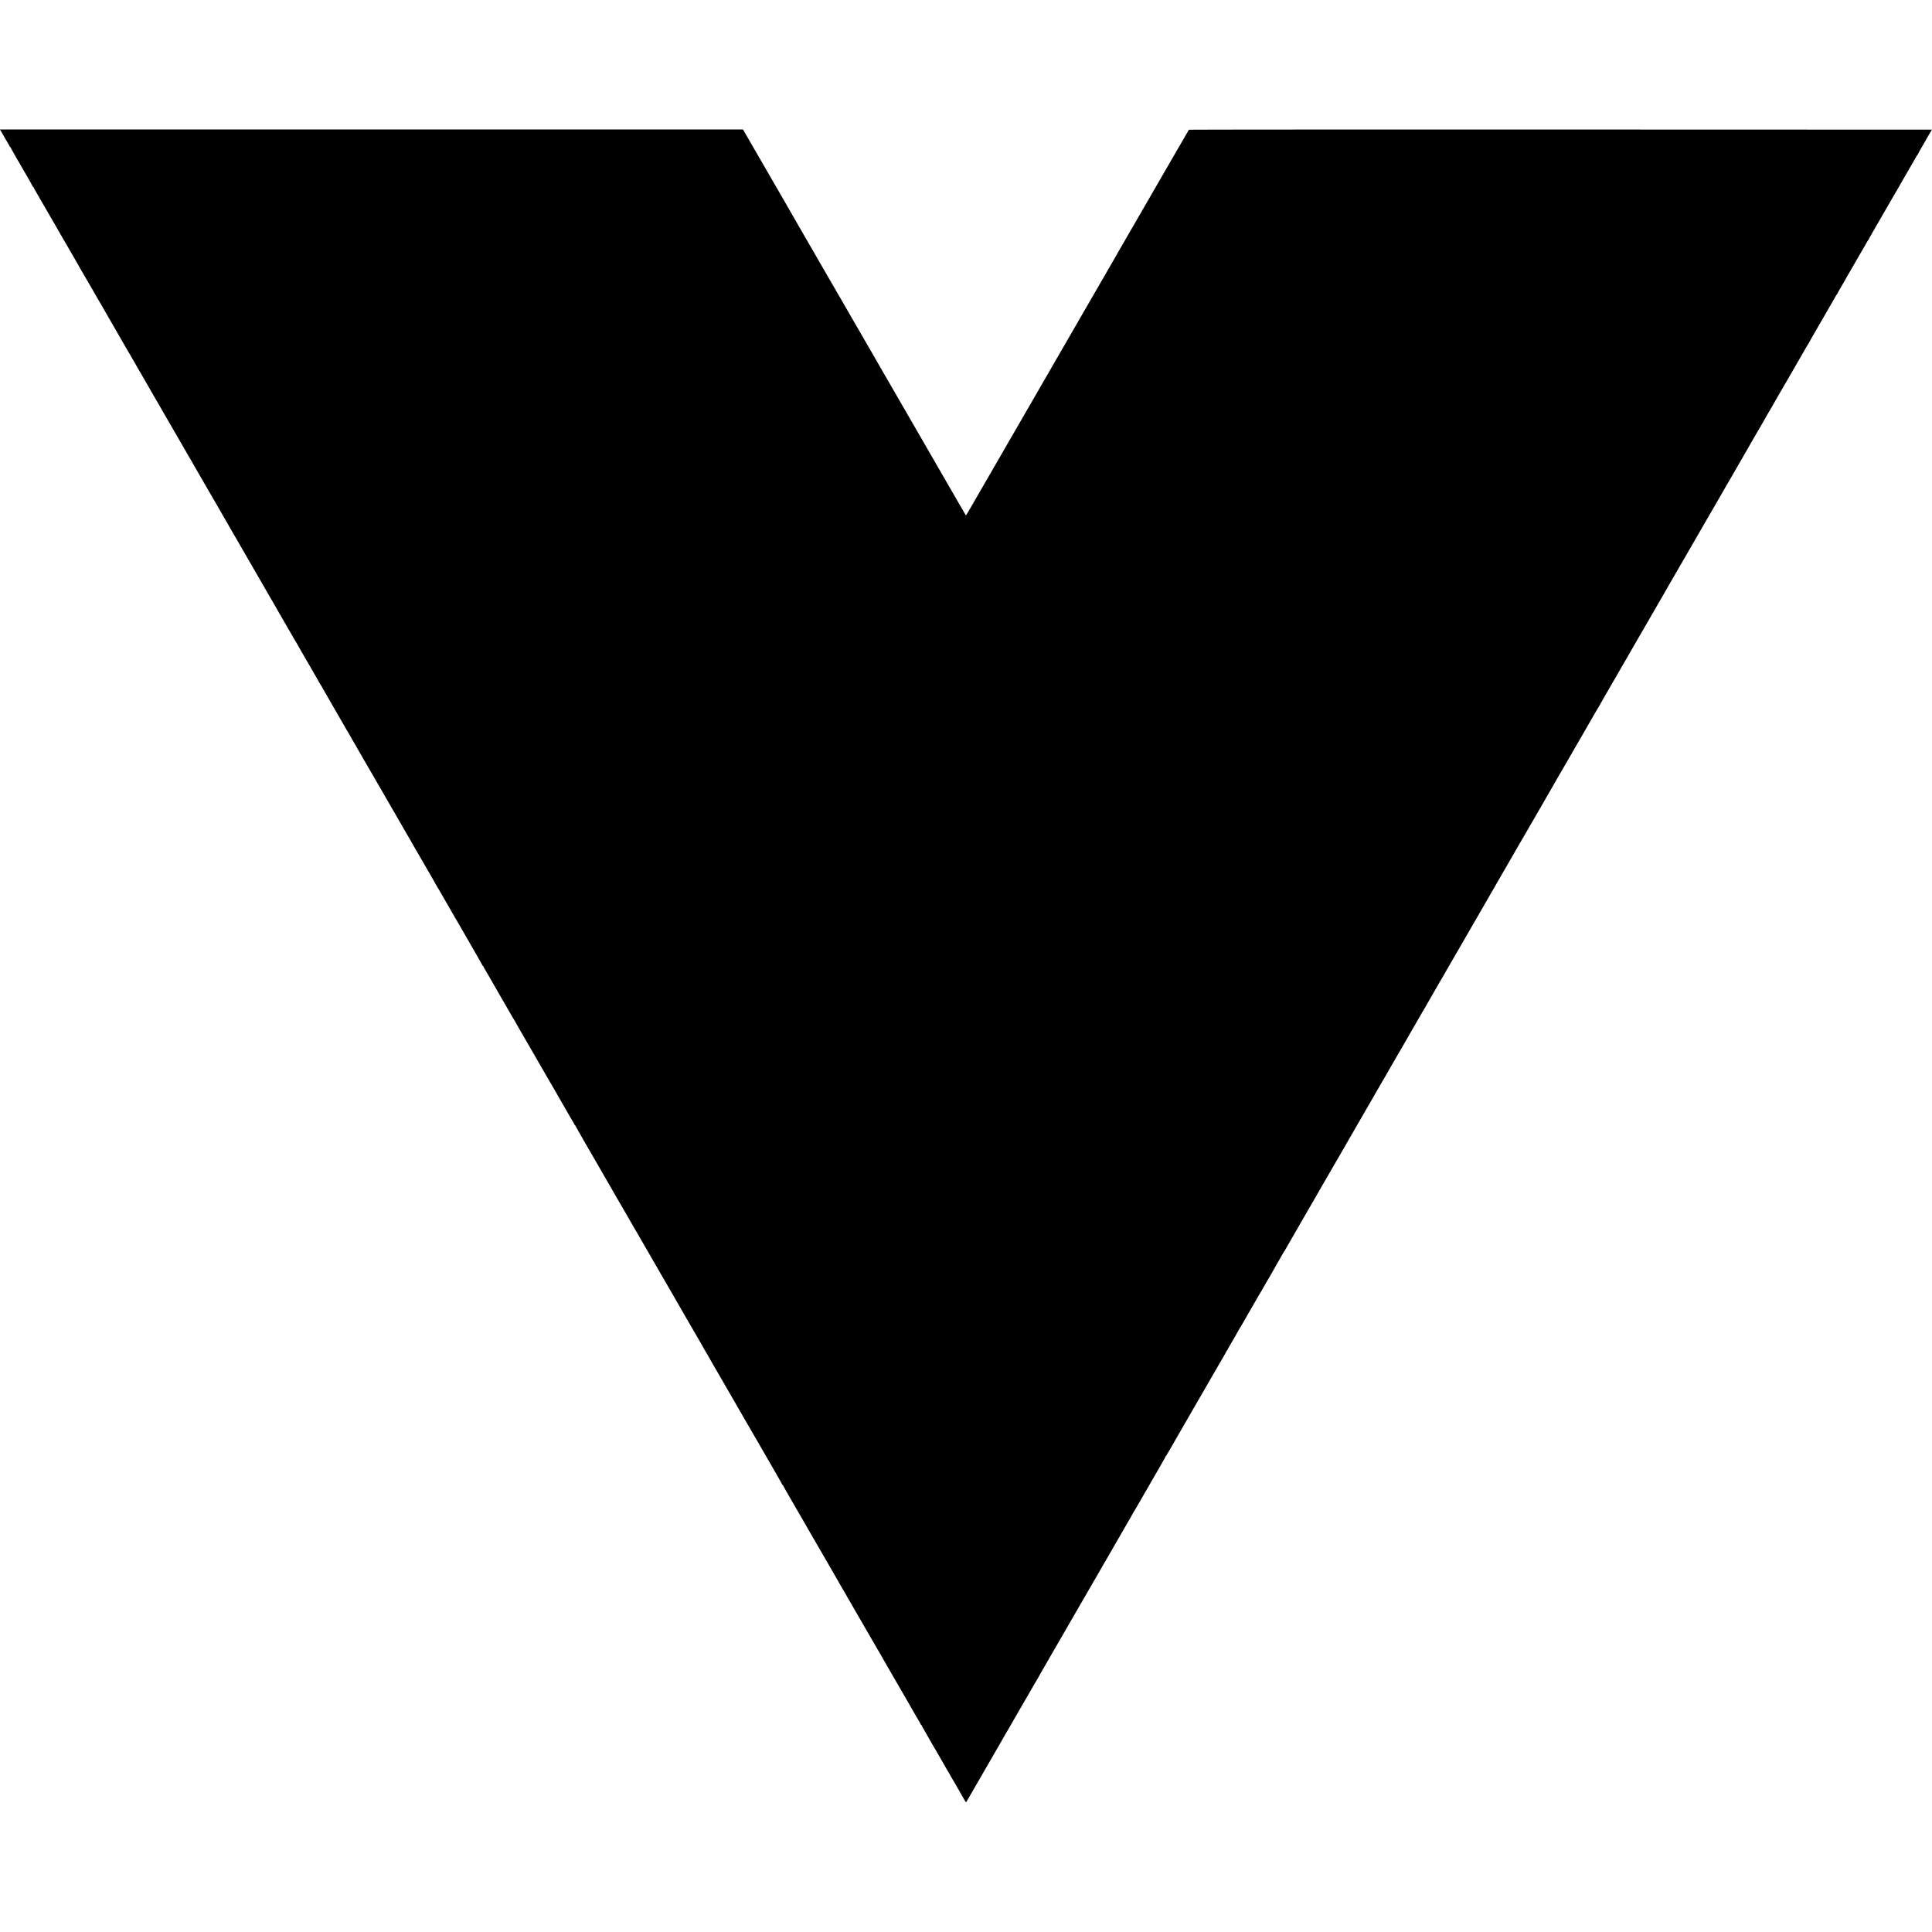
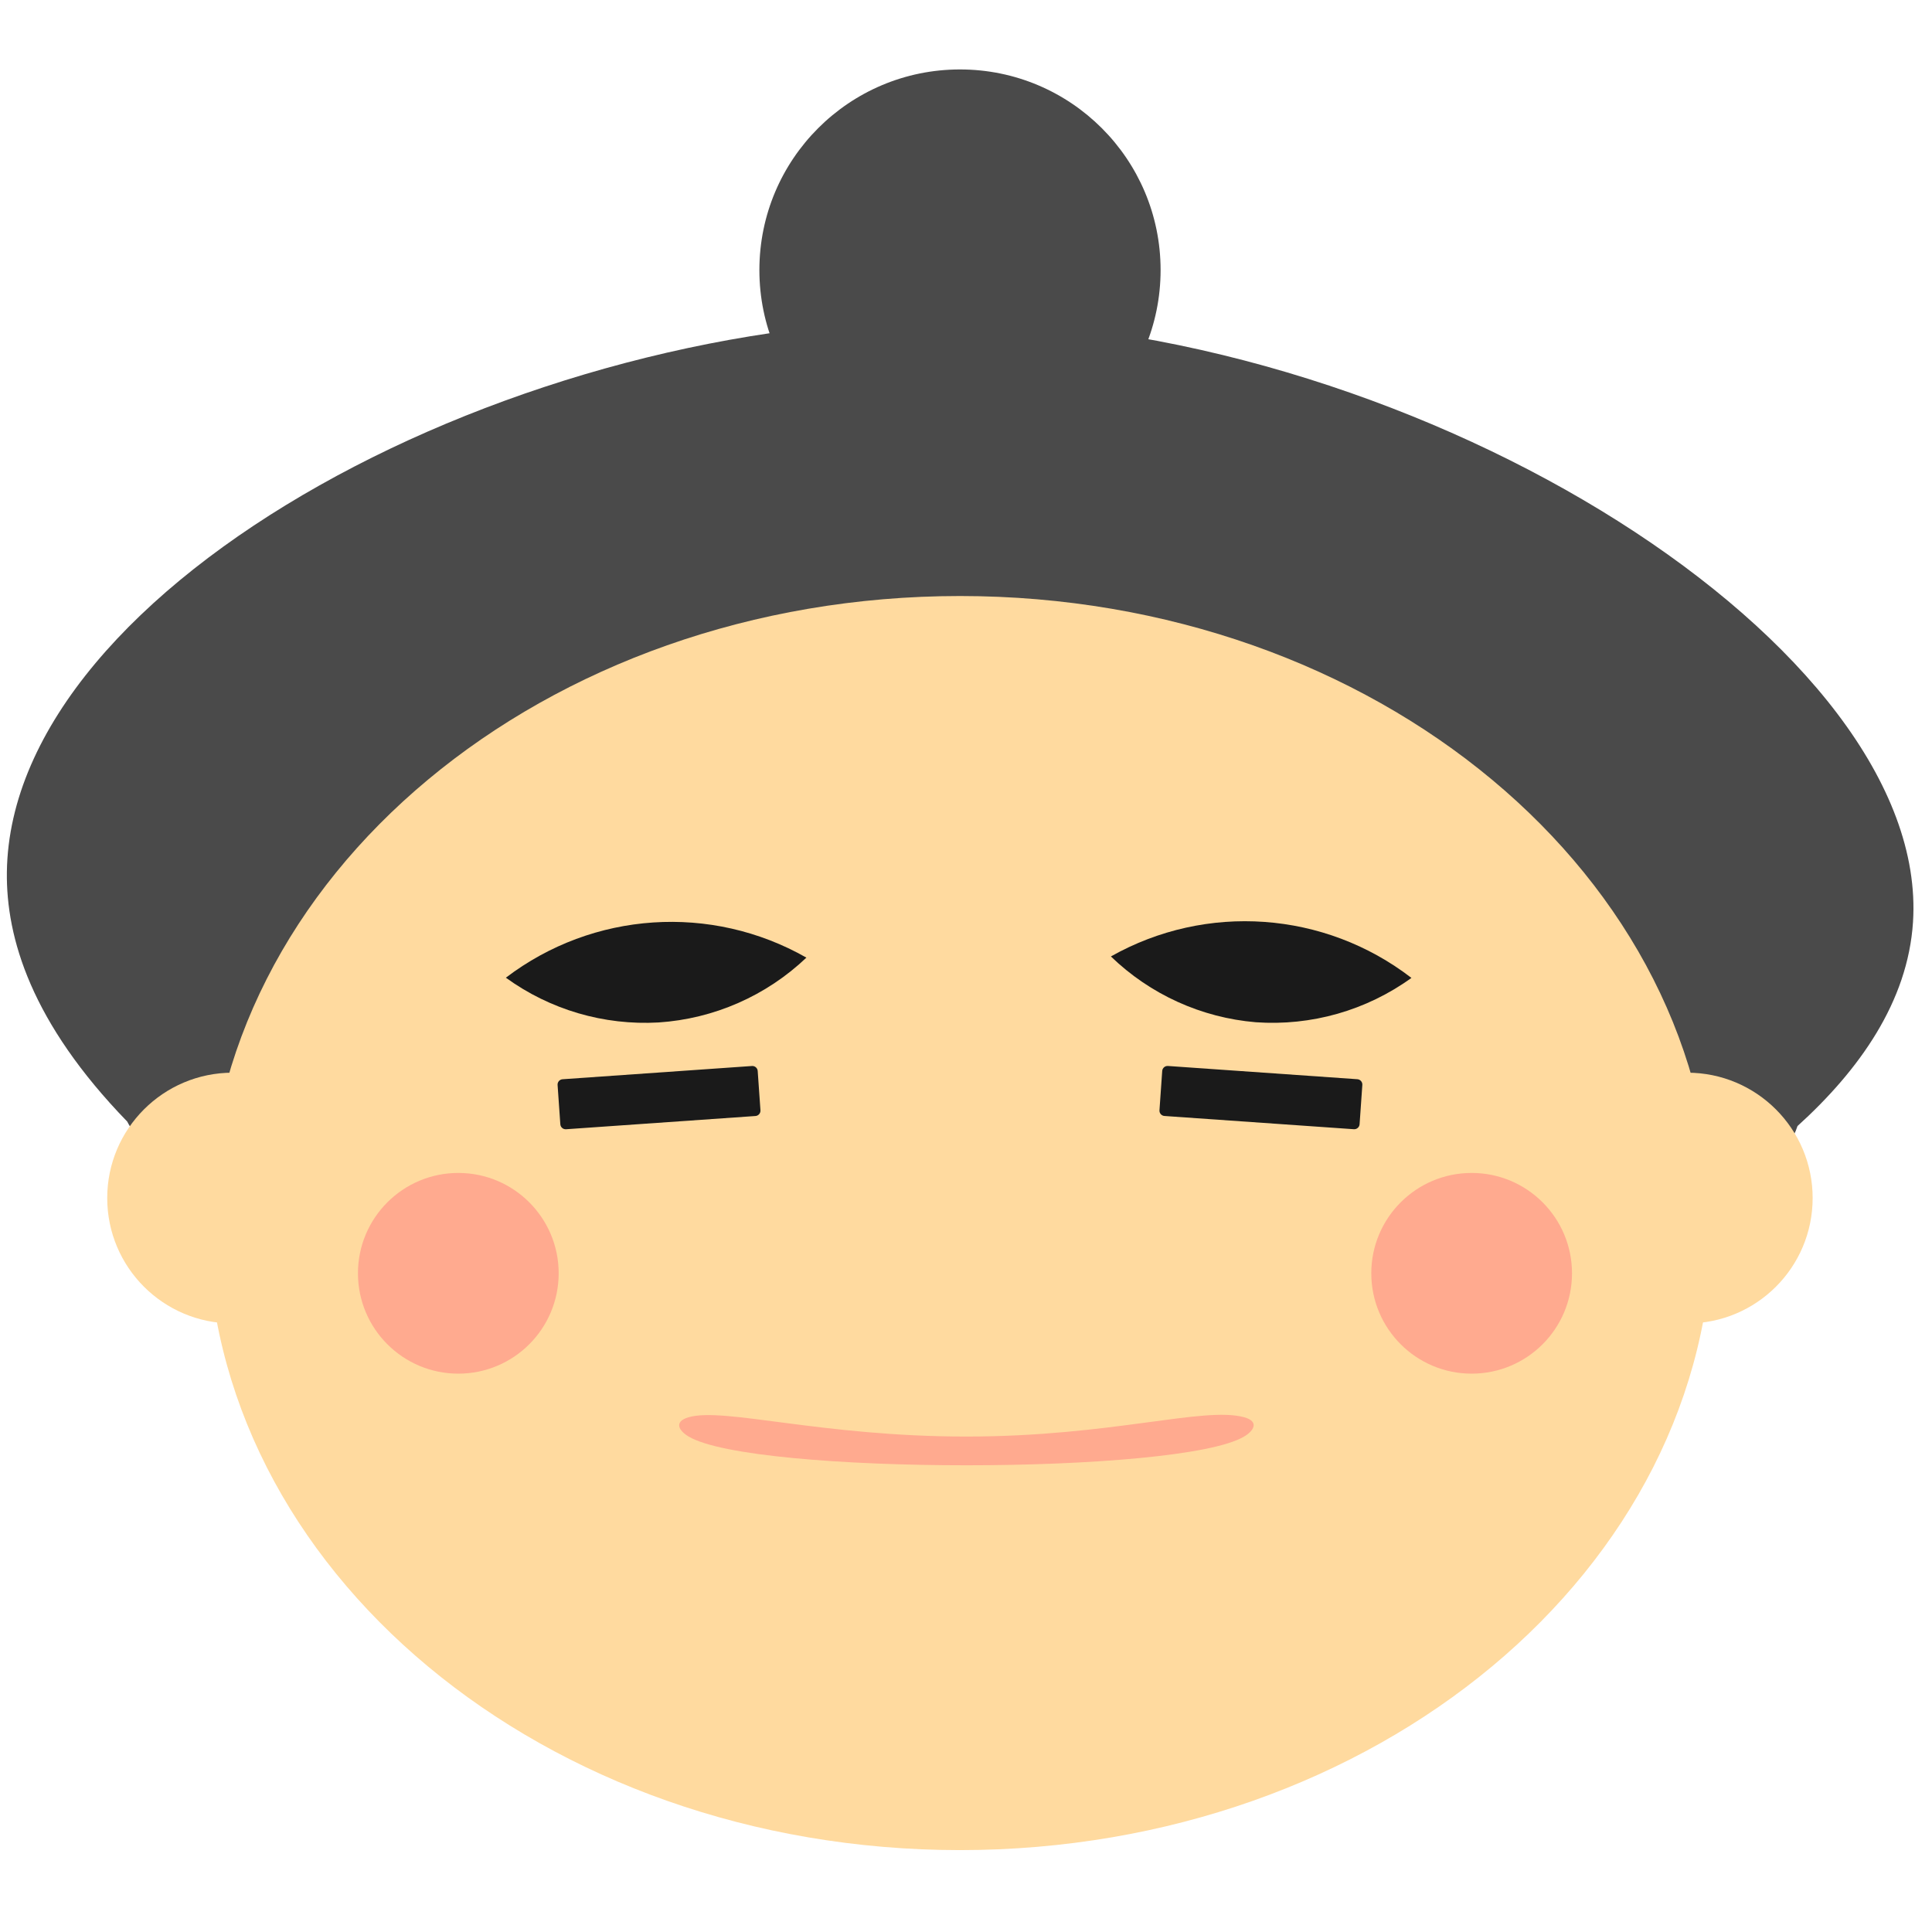
- <svg xmlns="http://www.w3.org/2000/svg" version="1.0" width="16pt" height="16pt" viewBox="0 0 16 16" preserveAspectRatio="xMidYMid meet">
-   <g transform="translate(0,16) scale(0.00032,-0.00032)" fill="#000000" stroke="none">
-     <path d="M18 46618 c45 -75 122 -207 122 -211 0 -2 25 -45 55 -95 30 -50 55 -96 55 -102 0 -5 5 -10 10 -10 6 0 10 -4 10 -9 0 -5 73 -135 161 -288 89 -153 173 -298 187 -323 14 -25 32 -57 41 -72 88 -149 187 -324 189 -335 2 -7 8 -13 13 -13 5 0 9 -4 9 -10 0 -5 46 -89 103 -187 175 -302 490 -846 507 -876 8 -16 20 -36 25 -45 28 -46 290 -498 339 -585 13 -23 74 -129 136 -236 61 -107 123 -215 137 -240 14 -25 29 -50 33 -56 5 -5 23 -37 40 -70 18 -33 38 -67 44 -75 11 -16 21 -33 63 -109 14 -25 29 -50 33 -56 4 -5 21 -35 38 -65 55 -100 261 -455 269 -465 4 -5 14 -21 20 -35 15 -29 41 -75 103 -180 24 -41 52 -88 60 -105 9 -16 57 -100 107 -185 112 -193 362 -626 380 -660 8 -14 23 -38 33 -55 11 -16 23 -37 27 -45 4 -8 26 -46 48 -85 23 -38 53 -90 67 -115 46 -81 64 -113 178 -310 62 -107 121 -210 132 -227 37 -67 56 -99 85 -148 16 -27 32 -57 36 -65 4 -8 15 -27 25 -42 9 -15 53 -89 96 -165 44 -76 177 -307 296 -513 120 -206 268 -463 330 -570 131 -227 117 -203 200 -348 36 -62 73 -125 82 -140 10 -15 21 -34 25 -42 4 -8 20 -37 36 -65 17 -27 38 -65 48 -82 49 -85 64 -111 87 -153 13 -25 28 -49 32 -55 4 -5 78 -134 165 -285 87 -151 166 -288 176 -305 10 -16 26 -43 35 -59 9 -17 125 -217 257 -445 132 -229 253 -441 270 -471 17 -30 45 -79 64 -108 18 -29 33 -54 33 -57 0 -2 20 -37 44 -77 24 -40 123 -212 221 -383 97 -170 190 -330 205 -355 16 -25 39 -65 53 -90 13 -25 81 -144 152 -265 70 -121 137 -238 150 -260 12 -22 37 -65 55 -95 18 -30 43 -73 55 -95 12 -22 48 -85 80 -140 77 -132 163 -280 190 -330 13 -22 71 -123 130 -225 59 -102 116 -199 126 -217 10 -17 29 -50 43 -72 15 -22 26 -43 26 -45 0 -2 27 -50 60 -106 33 -56 60 -103 60 -105 0 -2 55 -98 90 -155 8 -14 182 -316 239 -414 13 -22 45 -79 72 -124 27 -46 49 -86 49 -89 0 -2 14 -24 30 -48 16 -24 30 -46 30 -49 0 -5 74 -135 100 -176 5 -8 24 -42 43 -75 50 -88 58 -101 262 -455 104 -179 199 -345 213 -370 14 -25 28 -49 32 -55 4 -5 17 -26 28 -45 10 -19 62 -109 114 -200 114 -197 133 -230 170 -295 16 -27 33 -57 38 -65 17 -28 96 -165 103 -180 4 -8 16 -28 26 -45 10 -16 77 -131 148 -255 72 -124 181 -313 243 -420 62 -107 121 -209 131 -227 35 -62 323 -560 392 -678 38 -66 83 -145 100 -175 16 -30 33 -59 37 -65 4 -5 17 -27 29 -47 34 -61 56 -100 90 -156 17 -29 31 -55 31 -57 0 -2 17 -32 39 -67 21 -35 134 -229 251 -433 117 -203 235 -407 261 -451 27 -45 49 -85 49 -88 0 -4 8 -19 19 -34 15 -21 200 -341 309 -533 10 -19 33 -58 51 -87 17 -29 31 -54 31 -56 0 -2 25 -44 55 -94 30 -50 55 -95 55 -98 0 -4 6 -15 14 -23 7 -9 27 -41 43 -71 17 -30 170 -297 342 -594 171 -296 311 -542 311 -547 0 -5 5 -9 10 -9 6 0 10 -4 10 -10 0 -5 22 -47 49 -92 27 -46 58 -99 68 -118 24 -43 81 -140 93 -160 5 -8 66 -114 135 -235 69 -121 130 -227 135 -235 12 -21 259 -447 283 -490 10 -19 28 -47 38 -62 11 -14 19 -29 19 -32 0 -3 37 -69 83 -148 99 -170 305 -526 337 -583 13 -22 31 -53 41 -70 11 -16 22 -37 26 -45 7 -14 82 -146 103 -180 14 -24 181 -311 205 -355 13 -22 46 -80 75 -130 29 -49 64 -110 78 -135 14 -25 51 -88 82 -140 31 -52 59 -102 63 -110 4 -8 18 -33 31 -55 205 -353 284 -489 309 -535 17 -30 45 -78 62 -106 18 -28 36 -60 39 -72 4 -12 12 -22 17 -22 5 0 9 -4 9 -10 0 -5 109 -197 241 -427 133 -230 250 -431 259 -448 51 -90 222 -385 280 -485 37 -63 78 -135 92 -160 14 -25 67 -117 118 -205 51 -88 101 -175 111 -193 34 -58 55 -95 149 -257 51 -88 101 -173 110 -190 9 -16 76 -131 147 -255 72 -124 140 -241 151 -260 61 -108 281 -489 355 -615 38 -66 77 -133 87 -150 35 -63 91 -161 100 -175 14 -23 99 -169 128 -220 54 -97 135 -235 142 -245 4 -5 20 -32 35 -60 26 -48 238 -416 276 -480 10 -16 26 -46 37 -65 30 -53 382 -661 403 -695 10 -16 22 -37 26 -45 4 -8 26 -48 50 -88 24 -41 43 -75 43 -77 0 -2 22 -40 50 -85 27 -45 50 -84 50 -86 0 -3 38 -69 83 -147 84 -142 302 -520 340 -587 10 -19 34 -60 52 -90 18 -30 44 -75 57 -100 14 -25 45 -79 70 -120 25 -41 56 -96 70 -121 14 -25 77 -133 138 -240 62 -107 122 -210 132 -229 25 -43 310 -535 337 -581 11 -19 26 -45 34 -59 17 -32 238 -414 266 -460 11 -19 24 -41 28 -49 3 -7 75 -133 160 -278 84 -146 153 -269 153 -274 0 -5 5 -9 10 -9 6 0 10 -4 10 -10 0 -5 82 -150 181 -322 182 -314 201 -346 240 -415 12 -21 80 -139 152 -263 71 -124 141 -245 155 -270 14 -25 28 -49 32 -55 6 -8 145 -248 220 -380 37 -66 209 -362 229 -395 11 -19 24 -42 28 -49 4 -8 67 -118 140 -243 73 -125 133 -230 133 -233 0 -2 15 -28 33 -57 19 -29 47 -78 64 -108 17 -30 53 -93 79 -139 53 -90 82 -141 157 -272 82 -142 115 -199 381 -659 142 -245 268 -463 281 -485 12 -22 71 -125 132 -230 60 -104 172 -298 248 -430 76 -132 146 -253 156 -270 11 -16 22 -36 26 -44 3 -8 30 -54 60 -103 29 -49 53 -91 53 -93 0 -3 18 -34 40 -70 22 -36 40 -67 40 -69 0 -2 37 -66 81 -142 45 -77 98 -168 119 -204 20 -36 47 -81 58 -100 12 -19 27 -47 33 -62 6 -16 15 -28 20 -28 5 0 9 -4 9 -9 0 -6 63 -118 140 -251 77 -133 140 -243 140 -245 0 -2 18 -33 41 -70 22 -37 49 -83 60 -101 10 -19 29 -51 40 -71 25 -45 109 -189 126 -218 7 -11 17 -29 22 -40 6 -11 22 -38 35 -60 14 -22 37 -62 52 -90 14 -27 35 -62 45 -77 11 -14 19 -29 19 -32 0 -3 18 -35 40 -71 22 -36 40 -67 40 -69 0 -2 19 -35 42 -72 23 -38 55 -94 72 -124 26 -47 139 -244 171 -298 6 -9 21 -36 34 -60 28 -48 37 -51 51 -19 6 12 19 36 29 52 10 17 27 46 38 65 11 19 104 181 208 360 103 179 199 345 213 370 14 25 42 74 64 109 21 34 38 65 38 67 0 2 18 33 40 69 22 36 40 67 40 69 0 3 177 310 199 346 16 26 136 234 140 244 2 5 25 44 52 88 27 44 49 81 49 84 0 2 18 34 40 70 22 36 40 67 40 69 0 2 20 36 43 77 35 58 169 289 297 513 9 17 50 86 90 155 40 69 86 150 103 180 16 30 35 62 41 70 6 8 16 24 22 35 35 64 72 129 167 293 59 100 116 199 127 220 11 20 30 53 41 72 43 72 1070 1850 1121 1940 14 25 65 113 113 195 48 83 96 166 107 185 10 19 28 50 38 68 11 18 73 124 137 235 64 111 175 303 246 427 71 124 173 299 225 390 52 91 116 202 143 248 27 45 49 85 49 89 0 4 6 14 14 22 7 9 28 43 46 76 26 47 251 436 378 655 11 19 29 51 40 70 11 19 101 176 201 348 99 172 181 317 181 323 0 5 5 9 10 9 6 0 10 5 10 11 0 6 8 23 18 37 11 15 32 52 49 82 16 30 130 228 253 440 122 212 234 405 248 430 13 25 39 70 57 100 39 65 69 117 130 225 25 44 50 87 55 95 12 19 78 134 220 380 61 107 129 224 150 260 161 277 222 382 246 425 15 28 47 83 71 123 24 41 43 78 43 83 0 5 4 9 8 9 4 0 13 12 19 28 7 15 23 45 36 67 66 110 277 478 277 483 0 3 6 13 14 21 7 9 27 41 43 71 17 30 45 80 63 110 34 57 375 649 394 685 6 11 16 27 22 35 6 8 26 42 44 75 18 33 41 74 51 90 10 17 24 41 32 55 54 97 72 128 88 152 11 14 19 28 19 30 0 3 79 141 175 308 96 167 175 305 175 308 0 3 6 13 14 21 7 9 26 39 41 66 33 60 276 483 338 587 24 40 46 80 50 88 4 8 13 24 20 35 14 23 95 163 125 215 11 19 52 91 92 160 40 69 80 139 90 155 9 17 103 179 207 360 105 182 200 346 211 365 103 181 463 802 489 845 7 11 15 27 19 35 4 8 29 51 55 95 64 110 828 1433 848 1470 9 17 24 41 33 55 9 14 29 48 45 77 15 28 52 93 82 145 30 51 62 107 71 123 17 30 231 398 400 690 51 88 103 179 115 202 12 23 26 48 32 55 6 7 24 38 40 68 17 30 61 107 98 170 37 63 84 144 103 180 19 36 41 72 48 81 8 8 14 18 14 21 0 4 27 51 59 106 32 55 72 124 89 154 16 29 71 125 122 213 51 88 104 180 118 205 13 25 28 50 32 55 4 6 17 26 28 45 11 19 45 80 77 135 31 55 66 116 77 135 11 19 88 152 171 295 401 694 620 1072 650 1125 11 19 87 152 170 295 83 143 158 273 166 288 9 16 21 36 26 45 6 9 31 52 55 96 25 43 54 94 66 115 11 20 95 164 186 321 91 157 173 299 182 315 9 17 26 46 37 65 12 19 66 114 121 210 56 96 108 186 117 200 8 14 24 40 34 59 24 45 383 664 412 713 5 9 17 29 26 45 15 28 120 210 241 419 36 61 68 117 72 125 4 8 12 23 19 34 35 57 245 420 262 453 11 20 35 61 53 90 17 29 32 54 32 56 0 3 28 51 62 108 33 57 70 119 80 138 10 19 23 42 28 50 5 8 32 53 59 100 27 47 149 258 271 470 122 212 234 405 248 430 30 53 62 108 80 135 6 11 15 27 19 35 4 8 85 150 181 315 96 165 187 323 202 350 31 56 116 202 130 225 5 8 25 42 43 75 19 33 92 159 162 280 149 257 157 271 202 350 19 33 38 67 43 75 9 14 228 392 275 475 12 22 55 96 95 165 40 69 80 139 90 155 24 42 202 350 221 383 9 15 27 47 41 72 14 25 75 131 136 236 61 106 121 210 134 232 99 172 271 470 279 482 5 8 23 40 40 70 18 30 81 141 142 245 60 105 121 210 135 235 14 25 71 124 127 220 56 96 143 247 194 335 51 88 96 167 102 175 14 24 180 311 204 355 23 43 340 590 356 615 5 8 50 87 101 175 171 301 517 898 582 1008 25 43 46 81 46 83 0 2 12 23 27 47 14 23 40 67 56 97 16 30 35 62 42 70 7 8 15 22 18 30 4 8 20 38 37 65 16 28 33 57 37 65 6 12 111 196 143 250 5 8 55 95 112 193 57 98 113 195 126 215 12 20 27 46 32 57 6 11 14 27 20 35 5 8 76 130 156 270 80 140 165 287 187 325 23 39 52 90 66 115 13 25 30 52 37 61 8 8 14 18 14 21 0 4 41 77 92 165 50 87 175 302 276 478 101 176 208 360 236 408 28 49 67 117 86 152 19 35 41 70 48 77 6 6 12 15 12 19 0 7 124 224 167 291 12 21 23 40 23 42 0 2 21 40 46 83 26 43 55 92 64 109 54 95 327 568 354 614 19 30 45 75 59 100 71 128 82 145 89 148 4 2 8 8 8 13 0 5 42 82 94 172 311 538 496 858 518 897 14 25 40 70 58 100 18 30 42 71 53 90 10 19 79 139 152 265 73 127 142 246 153 265 10 19 43 76 72 125 29 50 63 108 75 130 65 116 80 140 87 143 4 2 8 8 8 12 0 8 114 212 140 250 6 8 14 24 20 35 5 11 54 97 108 190 l100 170 -9611 3 c-5286 1 -9614 -1 -9618 -5 -5 -6 -419 -719 -619 -1068 -89 -155 -267 -463 -323 -560 -38 -66 -81 -140 -95 -165 -31 -56 -263 -457 -526 -910 -110 -190 -224 -388 -254 -440 -29 -52 -61 -109 -71 -125 -23 -39 -243 -420 -268 -465 -11 -19 -204 -352 -428 -740 -224 -388 -477 -826 -563 -975 -85 -148 -185 -322 -222 -385 -37 -63 -120 -207 -185 -320 -65 -113 -177 -306 -248 -430 -72 -124 -172 -297 -222 -385 -51 -88 -142 -245 -202 -350 -131 -226 -247 -427 -408 -705 -65 -113 -249 -432 -410 -710 -160 -278 -388 -673 -506 -877 -118 -205 -216 -373 -219 -373 -3 0 -52 82 -109 183 -58 100 -144 250 -192 332 -95 164 -402 696 -647 1120 -85 149 -228 396 -317 550 -212 365 -982 1700 -1008 1745 -10 19 -43 76 -72 125 -29 50 -64 110 -77 135 -14 25 -63 110 -110 190 -47 80 -96 165 -110 190 -14 25 -99 171 -188 325 -89 154 -174 300 -188 325 -13 25 -64 113 -112 195 -48 83 -140 242 -205 355 -65 113 -183 317 -263 454 -79 137 -152 264 -163 282 -50 89 -335 583 -354 614 -12 19 -34 58 -50 85 -15 28 -129 226 -253 440 -124 215 -235 408 -247 430 -12 22 -69 121 -127 220 -58 99 -226 389 -373 645 -148 256 -324 561 -392 678 -67 117 -134 232 -147 255 -13 23 -33 59 -46 80 l-22 37 -9615 0 -9615 0 20 -32z" />
+ <svg xmlns="http://www.w3.org/2000/svg" viewBox="0 0 180 180">
+   <defs>
+     <style>.cls-1{fill:#4a4a4a;}.cls-2{fill:#ffda9f;}.cls-3{fill:#ffaa8f;}.cls-4{fill:#1a1a1a;}.cls-5{fill:none;}</style>
+   </defs>
+   <g id="Layer_2" data-name="Layer 2">
+     <g id="Layer_3" data-name="Layer 3">
+       <circle class="cls-1" cx="89.44" cy="25.16" r="18.69" />
+       <path class="cls-1" d="M161.75,109.28H20.85c-3.93,0-7.49-1.88-9-4.79C2.91,95.28.56,87.38.64,81.24,1,54.41,48.33,29.17,89.44,29.83c43.47.7,90.44,30.54,88.79,56.08-.48,7.42-5,13.78-10.76,19a6.3,6.3,0,0,1-5.72,4.35Z" />
+       <circle class="cls-2" cx="21.67" cy="111.62" r="11.68" />
+       <ellipse class="cls-2" cx="89.44" cy="113.95" rx="70.1" ry="58.42" />
+       <circle class="cls-2" cx="157.2" cy="111.62" r="11.68" />
+       <g id="Face">
+         <circle class="cls-3" cx="137.11" cy="118.63" r="9.35" />
+         <circle class="cls-3" cx="42.7" cy="118.63" r="9.35" />
+         <rect class="cls-4" x="52.05" y="99.93" width="18.69" height="4.67" rx="0.5" transform="translate(-6.98 4.53) rotate(-4)" />
+         <path class="cls-4" d="M61.36,95.26a22.1,22.1,0,0,1-14.23-4.17,25.44,25.44,0,0,1,28-1.87A22.09,22.09,0,0,1,61.36,95.26Z" />
+         <rect class="cls-4" x="108.13" y="99.93" width="18.69" height="4.67" rx="0.5" transform="translate(7.42 -7.95) rotate(4)" />
+         <path class="cls-4" d="M117,95.24a22.07,22.07,0,0,1-13.5-6.13,25.41,25.41,0,0,1,28,2A22.11,22.11,0,0,1,117,95.24Z" />
+         <path class="cls-3" d="M115.91,133.84c-6,3.57-45.75,3.57-51.75,0-.91-.54-1.42-1.39,0-1.8,3.29-.95,12.36,1.8,25.88,1.8s22.09-2.83,25.87-1.8C117.34,132.43,116.83,133.3,115.91,133.84Z" />
+       </g>
+       <rect class="cls-5" width="180" height="180" />
+     </g>
  </g>
</svg>
